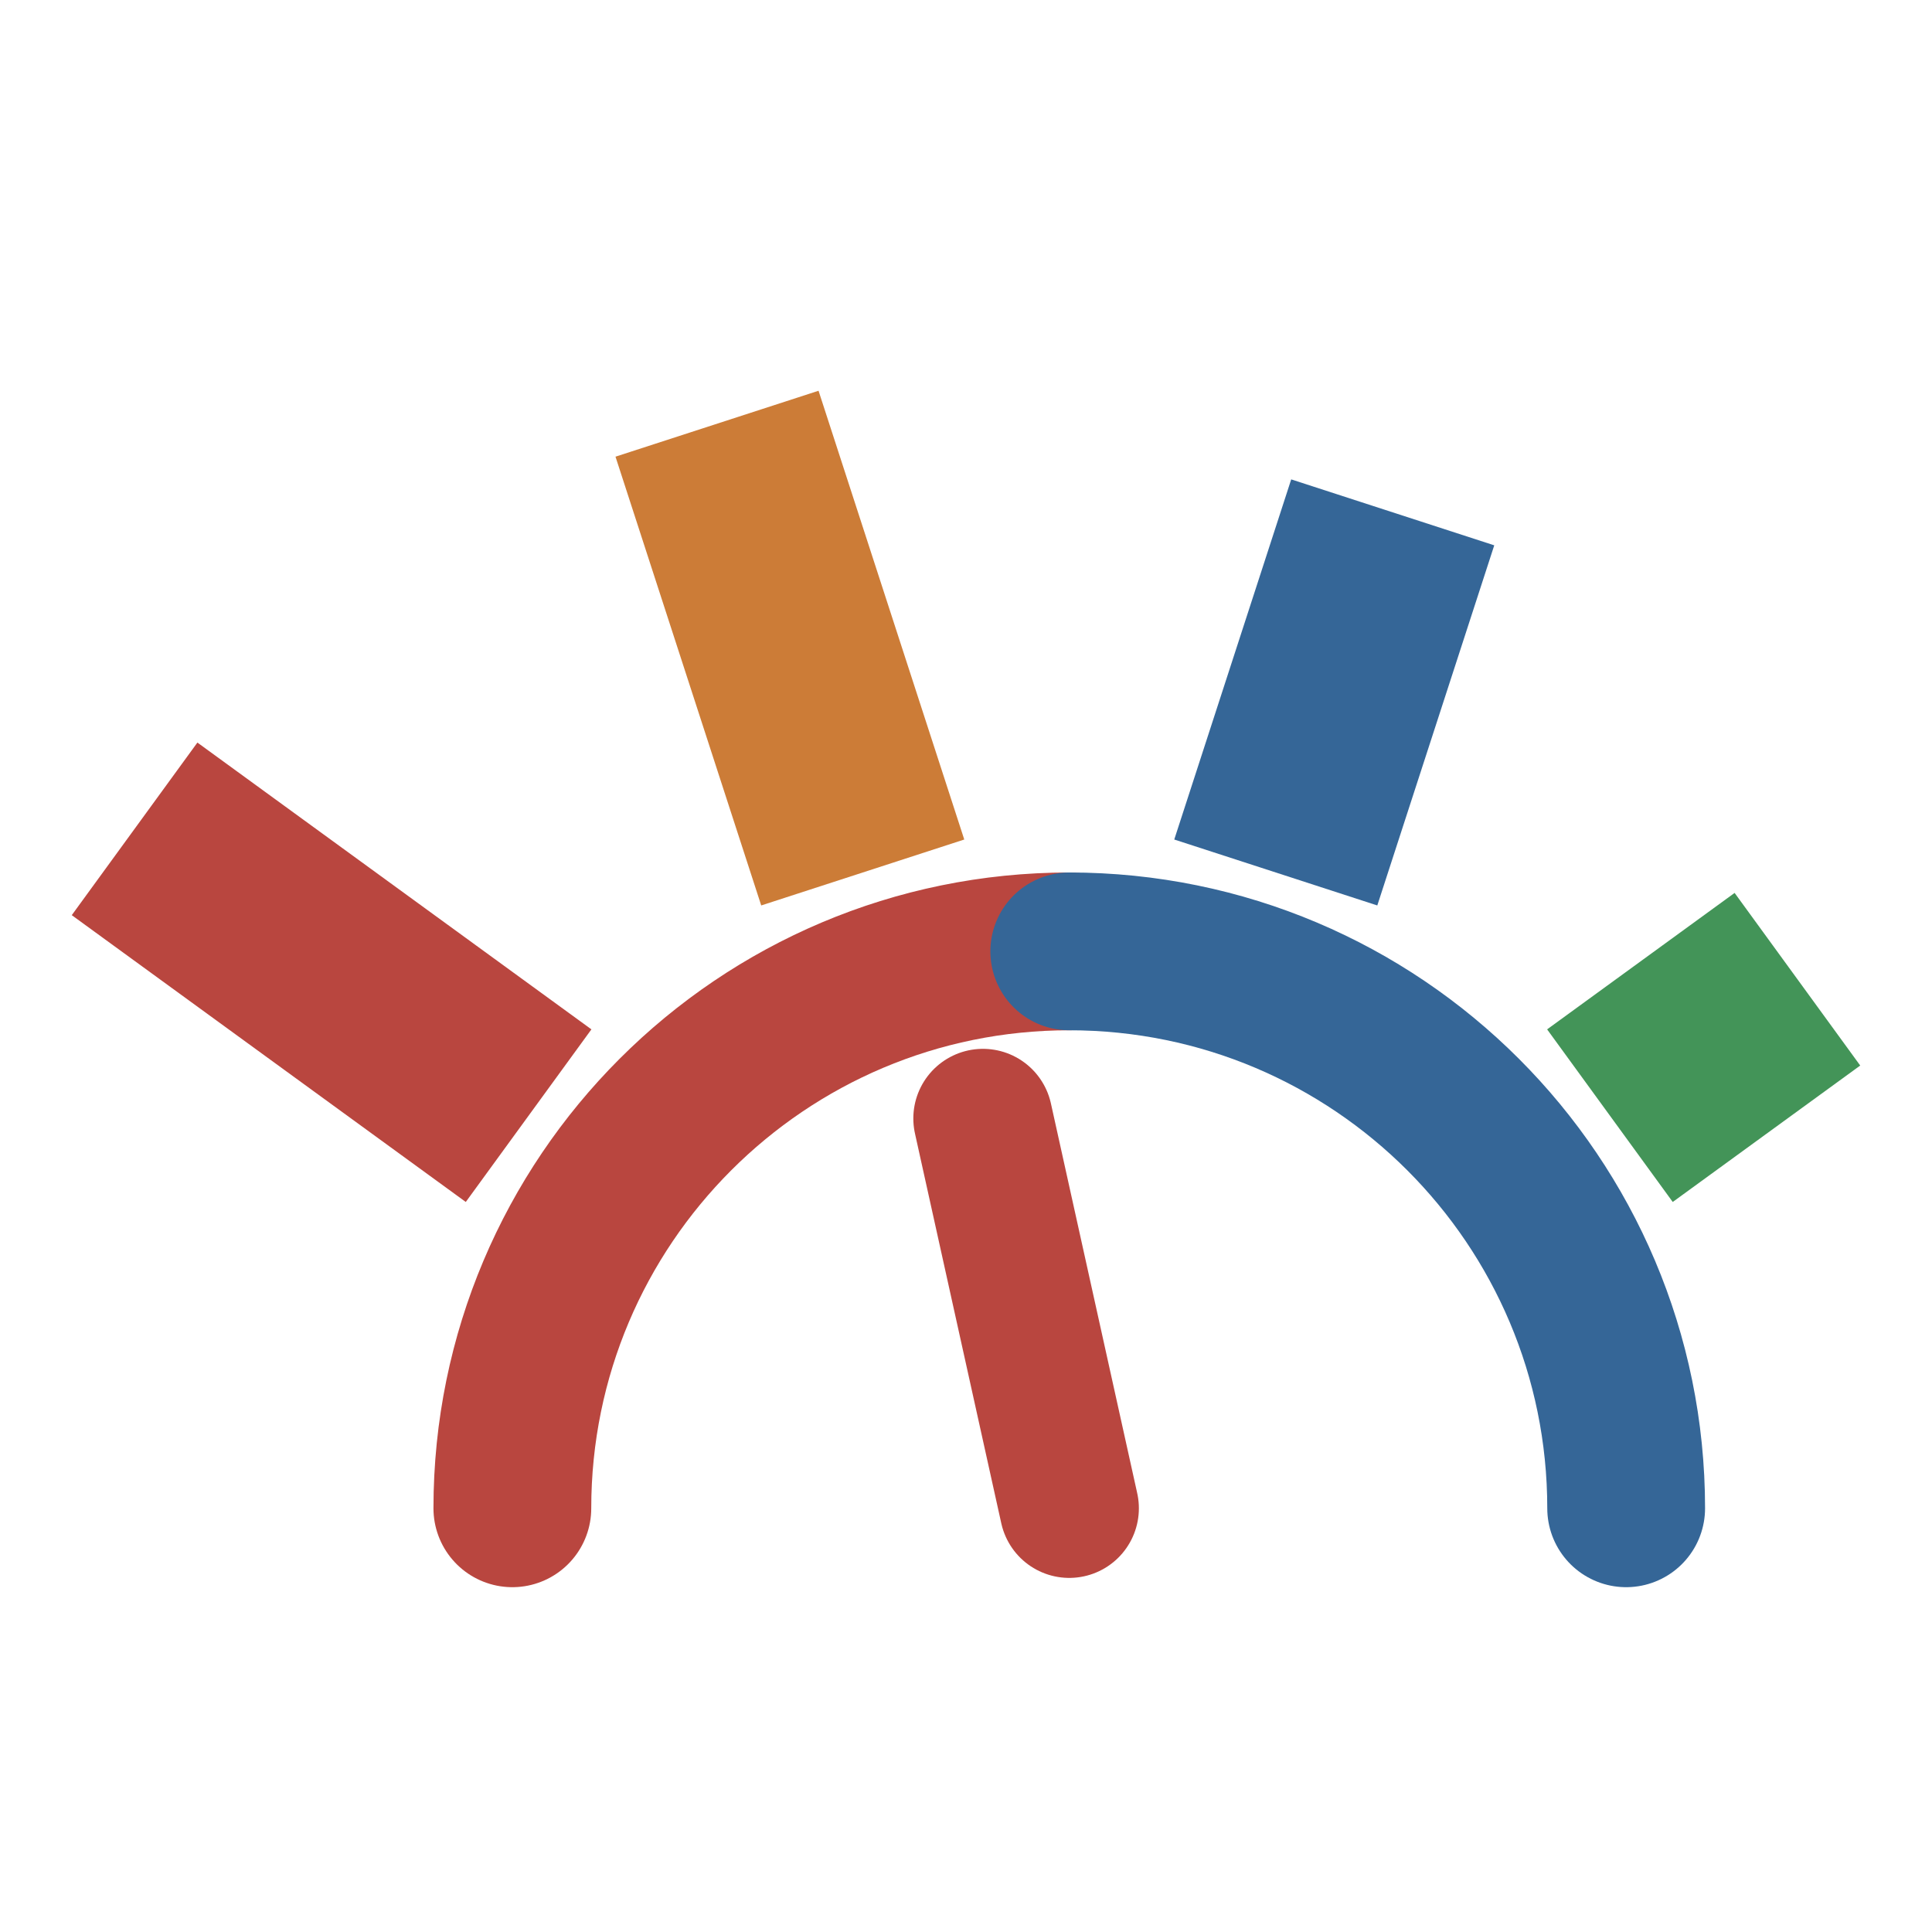
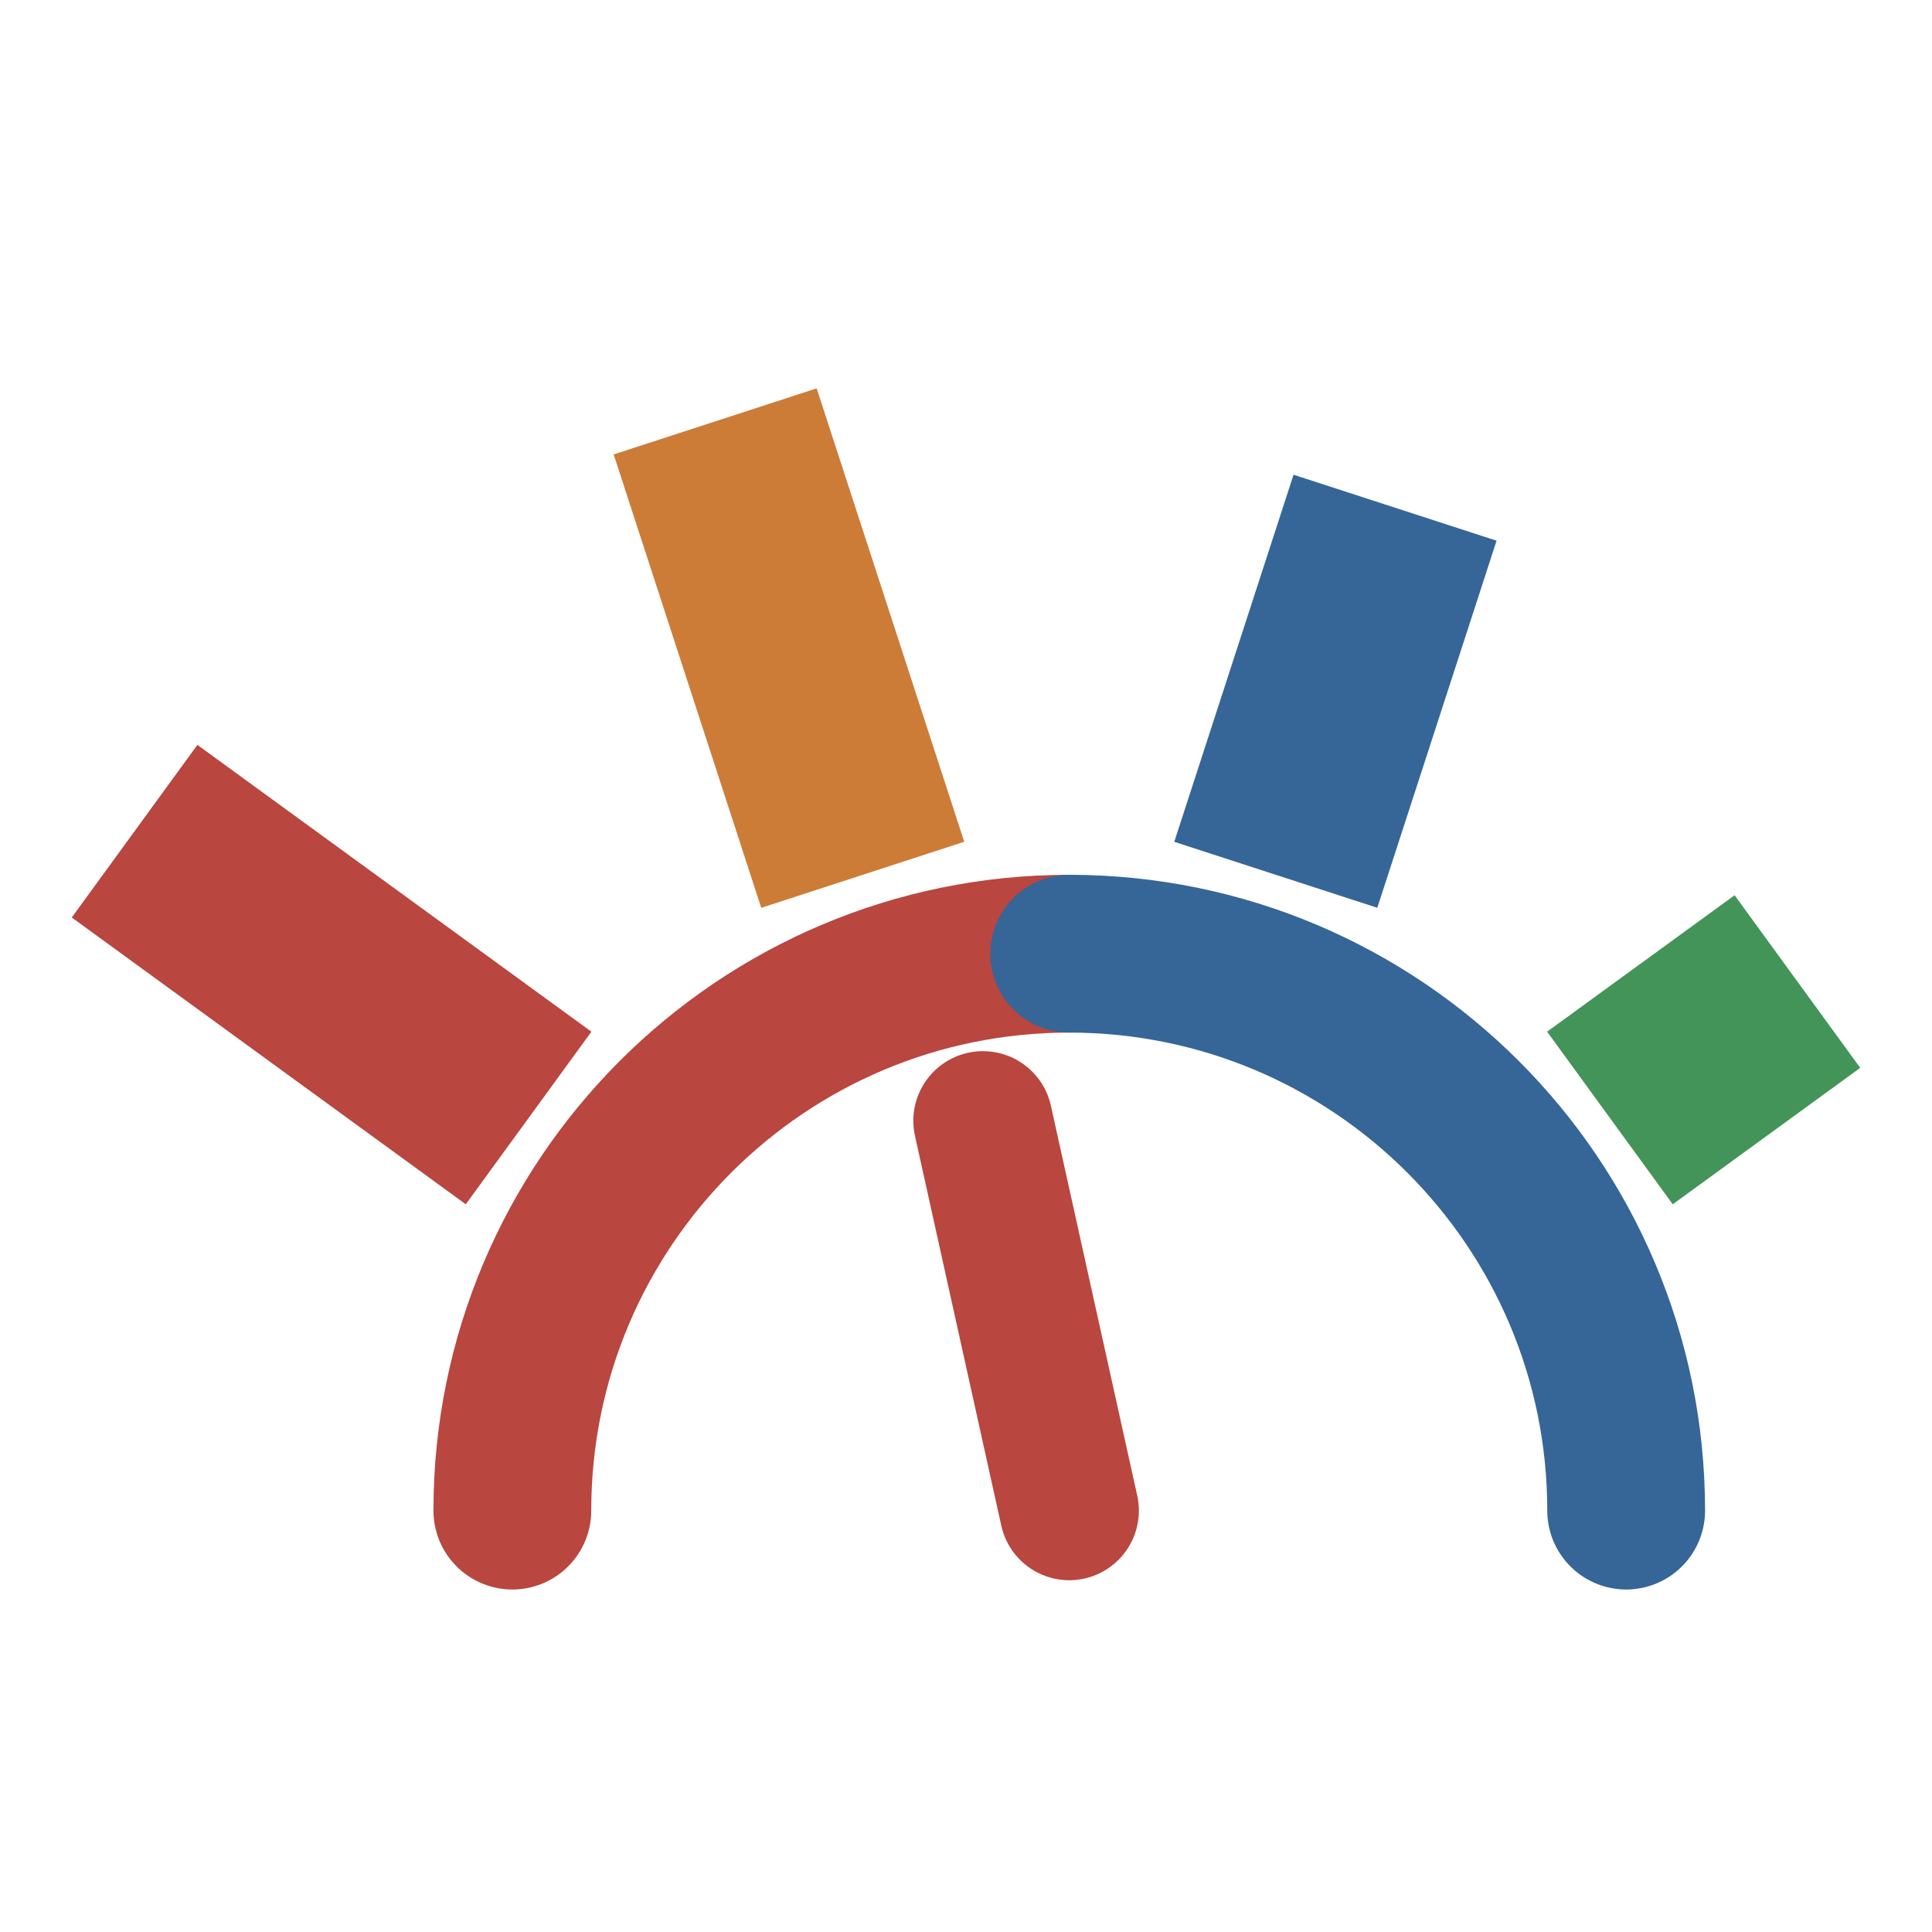
- <svg xmlns="http://www.w3.org/2000/svg" viewBox="-1.04 -8.00 41.63 41.63">
+ <svg xmlns="http://www.w3.org/2000/svg" viewBox="-1.04 -8.05 41.63 41.63">
  <path d="M 10 24.5 A 12 12 0 0 1 22 12.5" fill="none" stroke="#b9463f" stroke-width="3.4" stroke-linecap="round" />
  <path d="M 22 12.5 A 12 12 0 0 1 34 24.5" fill="none" stroke="#356697" stroke-width="3.4" stroke-linecap="round" />
  <line x1="10.35" y1="16.04" x2="1.86" y2="9.86" stroke="#b9463f" stroke-width="4.6" stroke-linecap="butt" />
-   <line x1="17.55" y1="10.8" x2="14.41" y2="1.13" stroke="#cc7c37" stroke-width="4.6" stroke-linecap="butt" />
-   <line x1="26.45" y1="10.8" x2="28.97" y2="3.04" stroke="#356697" stroke-width="4.6" stroke-linecap="butt" />
+   <line x1="17.55" y1="10.8" x2="14.37" y2="1.03" stroke="#cc7c37" stroke-width="4.6" stroke-linecap="butt" />
+   <line x1="26.45" y1="10.8" x2="29.02" y2="2.89" stroke="#356697" stroke-width="4.6" stroke-linecap="butt" />
  <line x1="33.65" y1="16.04" x2="37.69" y2="13.1" stroke="#439458" stroke-width="4.6" stroke-linecap="butt" />
  <line x1="22" y1="24.5" x2="20.14" y2="16.1" stroke="#b9463f" stroke-width="3" stroke-linecap="round" />
</svg>
